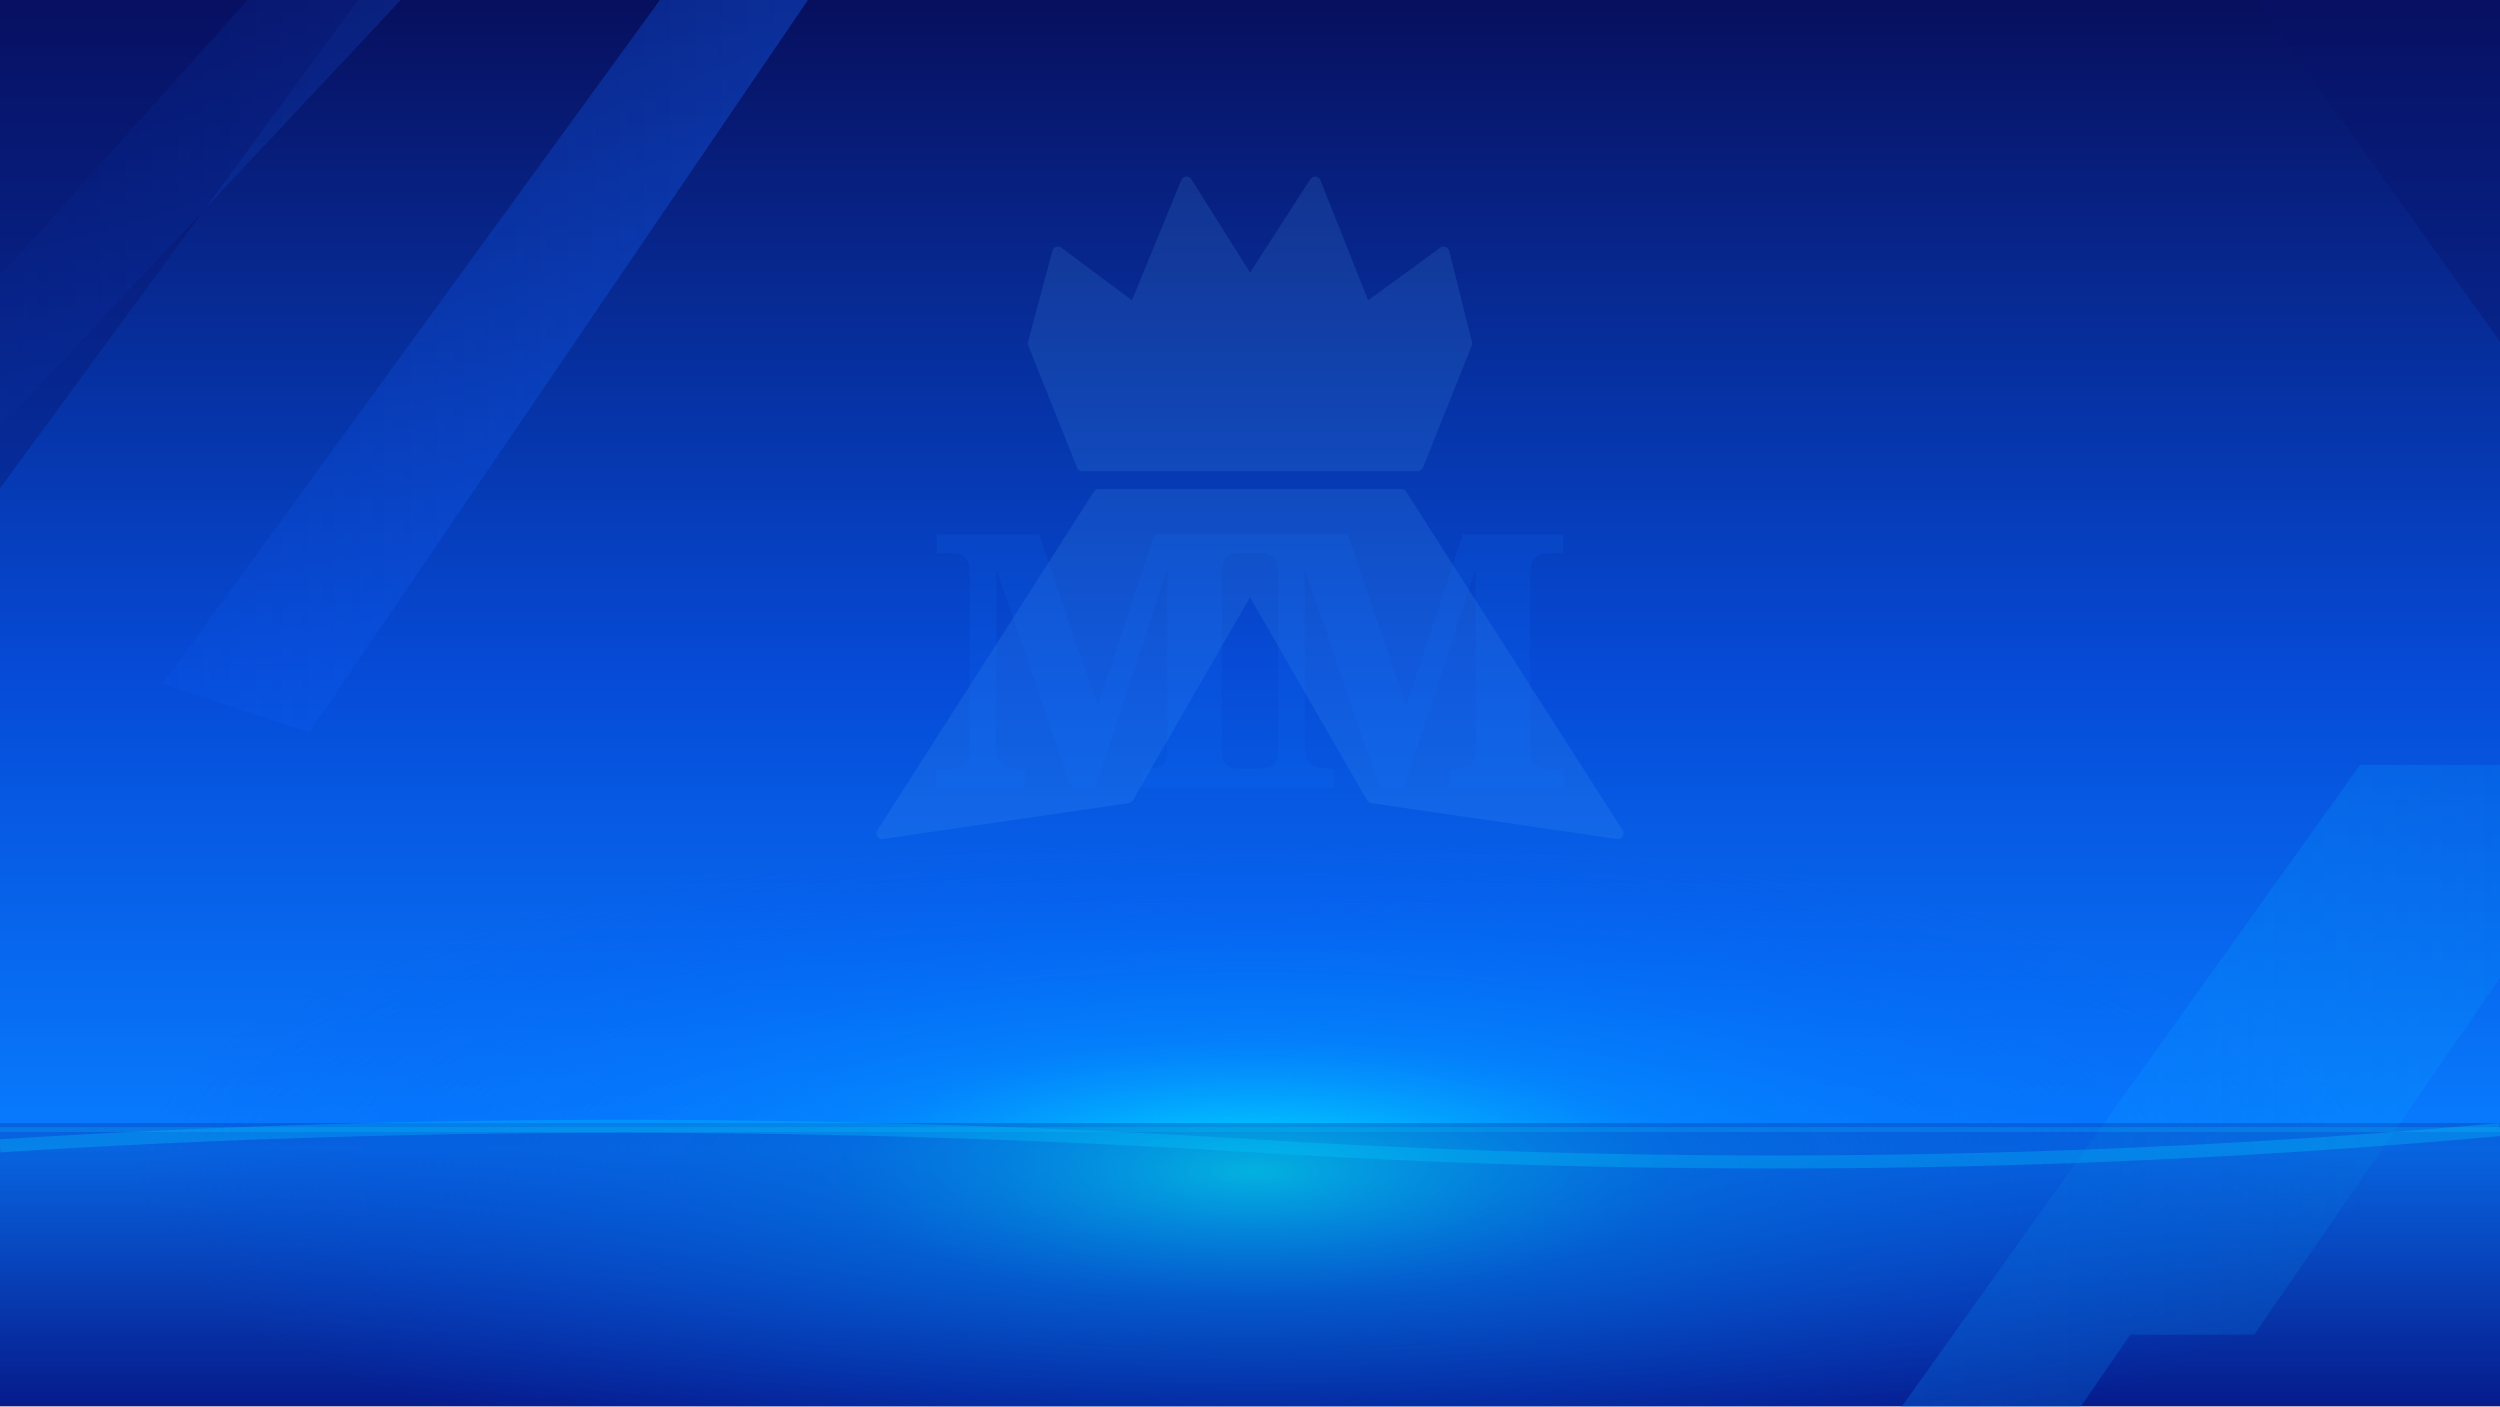
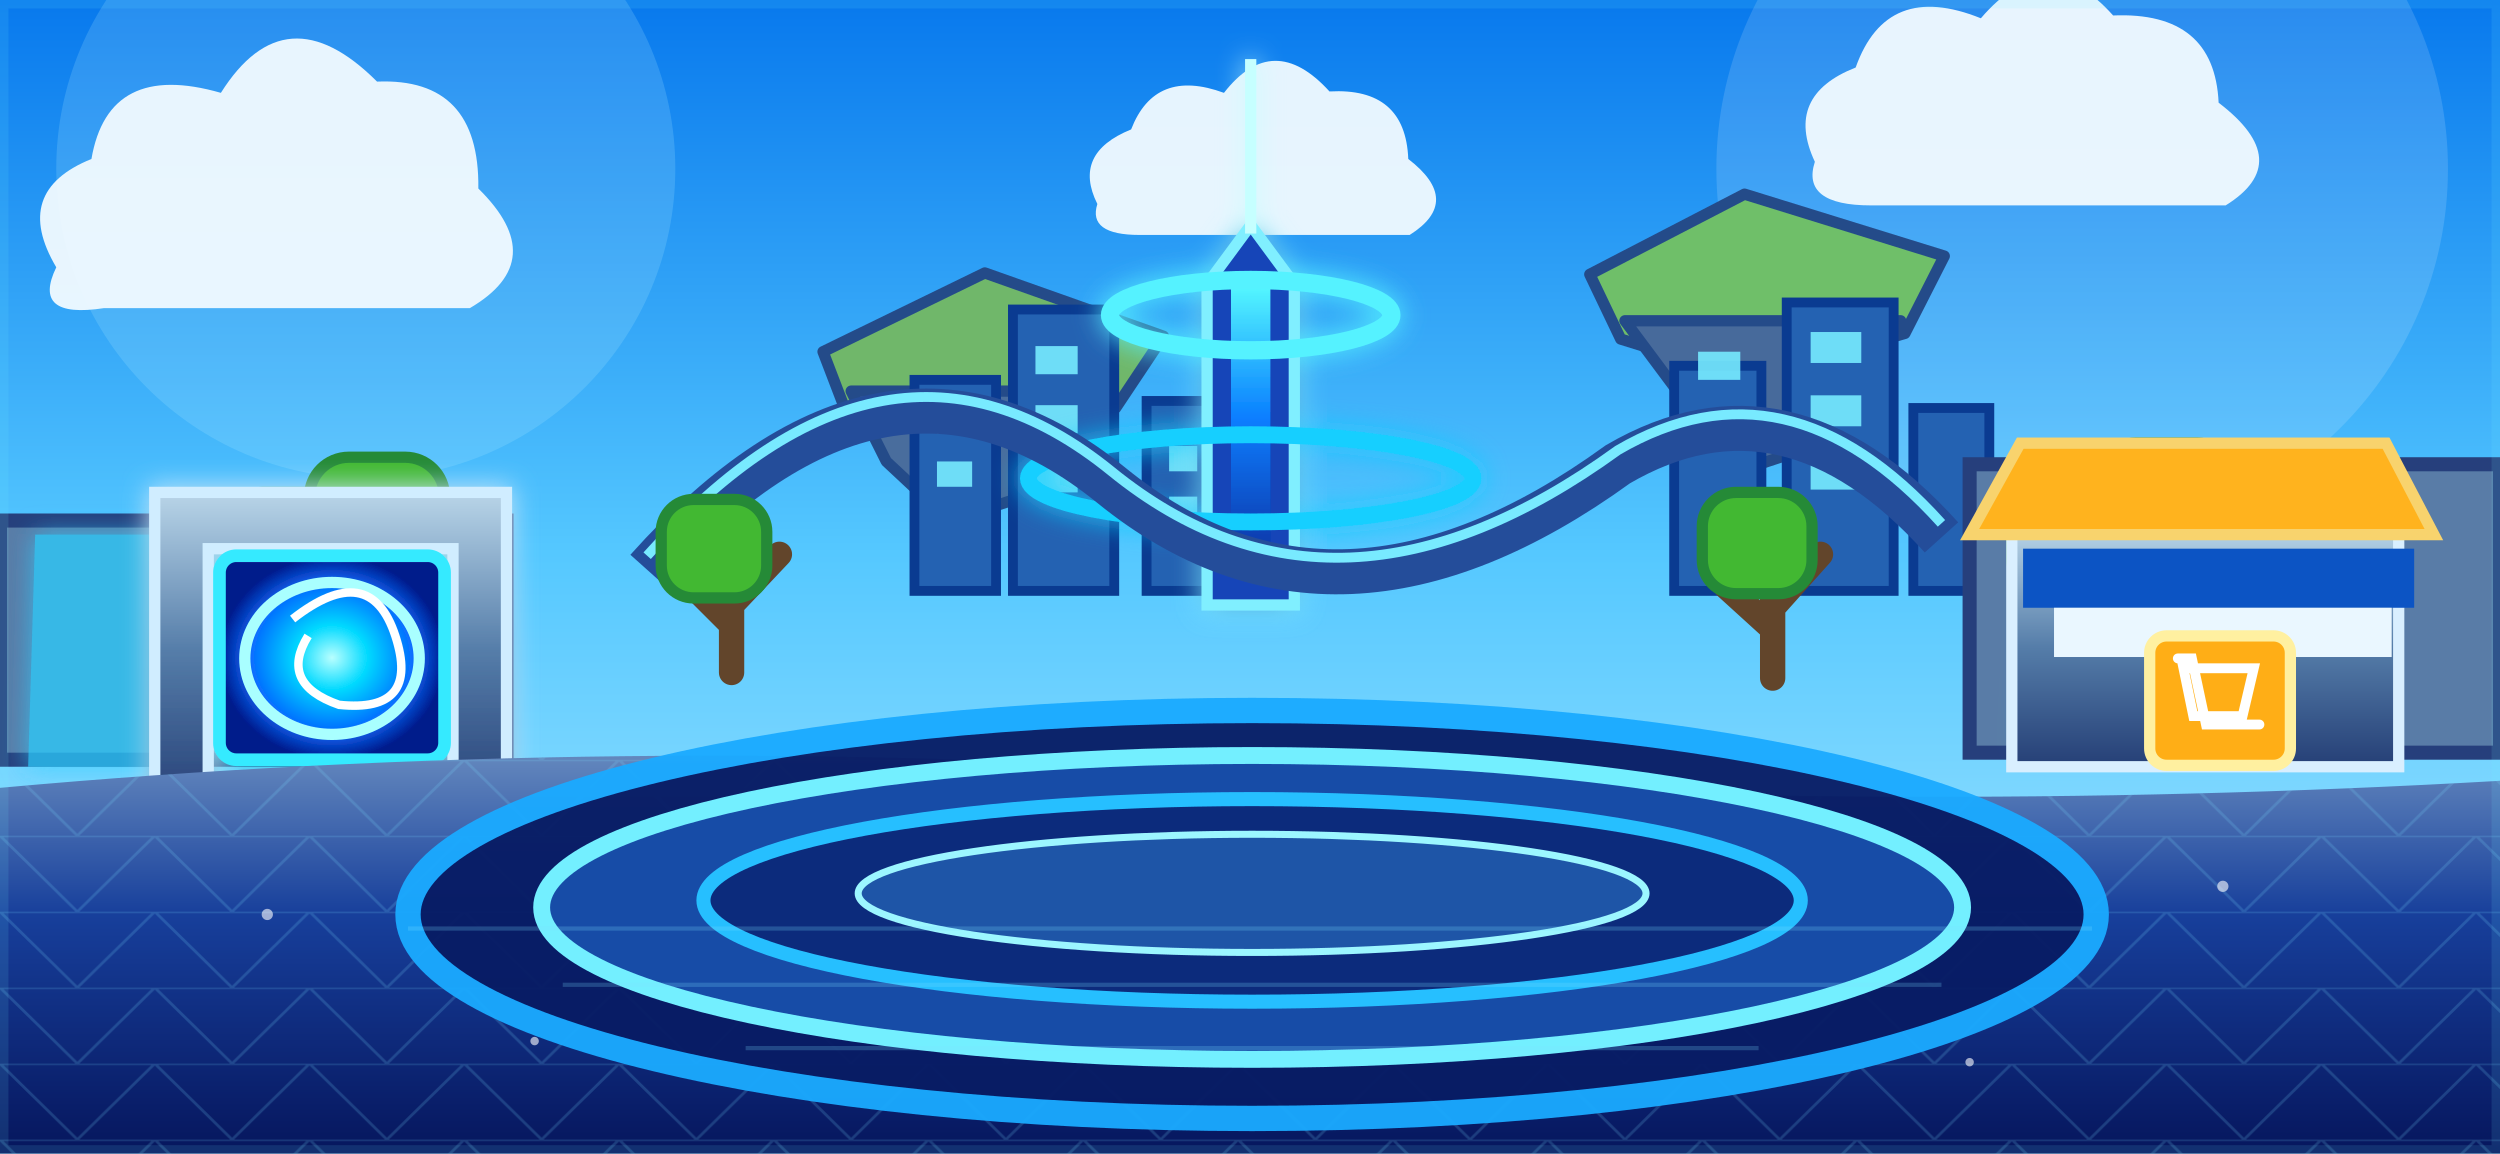
- <svg xmlns="http://www.w3.org/2000/svg" viewBox="0 0 1536 864" width="1536" height="864">
+ <svg xmlns="http://www.w3.org/2000/svg" viewBox="0 0 1777 820" width="1777" height="820">
  <defs>
-     <linearGradient id="bg" x2="0" y2="1">
-       <stop stop-color="#07105f" />
-       <stop offset=".48" stop-color="#064bd7" />
-       <stop offset=".82" stop-color="#087cff" />
-       <stop offset="1" stop-color="#061d91" />
+     <linearGradient id="sky" x2="0" y2="1">
+       <stop stop-color="#0879ed" />
+       <stop offset=".48" stop-color="#55c8ff" />
+       <stop offset="1" stop-color="#b5ecff" />
    </linearGradient>
-     <radialGradient id="glow">
-       <stop stop-color="#00eaff" stop-opacity=".95" />
-       <stop offset=".38" stop-color="#008cff" stop-opacity=".55" />
-       <stop offset="1" stop-color="#0052ff" stop-opacity="0" />
+     <linearGradient id="stone" x2="0" y2="1">
+       <stop stop-color="#b9d5e8" />
+       <stop offset=".5" stop-color="#557da9" />
+       <stop offset="1" stop-color="#253f76" />
+     </linearGradient>
+     <linearGradient id="blue" x2="0" y2="1">
+       <stop stop-color="#53f5ff" />
+       <stop offset=".45" stop-color="#087eff" />
+       <stop offset="1" stop-color="#092b9a" />
+     </linearGradient>
+     <linearGradient id="floor" x2="0" y2="1">
+       <stop stop-color="#6387bd" />
+       <stop offset=".4" stop-color="#173f9b" />
+       <stop offset="1" stop-color="#06165d" />
+     </linearGradient>
+     <linearGradient id="gold" x2="0" y2="1">
+       <stop stop-color="#ffe76b" />
+       <stop offset="1" stop-color="#f28a08" />
+     </linearGradient>
+     <radialGradient id="portal">
+       <stop stop-color="#b8ffff" />
+       <stop offset=".32" stop-color="#00d9ff" />
+       <stop offset=".72" stop-color="#076cff" />
+       <stop offset="1" stop-color="#061a8b" />
    </radialGradient>
-     <linearGradient id="beam">
-       <stop stop-color="#1264ff" stop-opacity="0" />
-       <stop offset=".5" stop-color="#1264ff" stop-opacity=".55" />
-       <stop offset="1" stop-color="#00baff" stop-opacity=".08" />
-     </linearGradient>
-     <linearGradient id="logo" x2="0" y2="1">
-       <stop stop-color="#167bff" stop-opacity=".25" />
-       <stop offset="1" stop-color="#071c91" stop-opacity=".12" />
-     </linearGradient>
+     <filter id="glow">
+       <feGaussianBlur stdDeviation="9" result="b" />
+       <feMerge>
+         <feMergeNode in="b" />
+         <feMergeNode in="SourceGraphic" />
+       </feMerge>
+     </filter>
+     <pattern id="tiles" width="110" height="54" patternUnits="userSpaceOnUse">
+       <path d="M0 0H110M0 0L55 54M110 0L55 54" fill="none" stroke="#7edfff" stroke-opacity=".22" stroke-width="2" />
+     </pattern>
  </defs>
-   <rect width="1536" height="864" fill="url(#bg)" />
-   <ellipse cx="770" cy="720" rx="700" ry="210" fill="url(#glow)" />
-   <path d="M-90 270 170 -20h95L-35 300zM100 420 420 -20h90L190 450zM1150 890l300-420h100l-310 450zM1290 820l320-450h85l-310 450z" fill="url(#beam)" />
-   <path d="M0 0h220L0 300zM1536 0h-150L1536 210z" fill="#06116b" opacity=".35" />
-   <path d="M0 690h1536v174H0z" fill="#061a83" opacity=".25" />
-   <path d="M0 704 Q380 680 770 704T1536 694" fill="none" stroke="#00cfff" stroke-opacity=".28" stroke-width="8" />
-   <g opacity=".13" fill="#59b8ff" stroke="#59b8ff" stroke-width="7" stroke-linejoin="round">
-     <path d="M635 211 650 155 697 190 729 112 768 174 808 112 839 190 887 155 901 211 871 286 665 286z" />
-     <path d="M675 304 542 512 693 490 768 360 843 490 994 512 861 304z" />
-     <path d="M687 322h162v164H687z" opacity=".08" />
+   <rect width="1777" height="820" fill="url(#sky)" />
+   <circle cx="260" cy="120" r="220" fill="#b9f1ff" opacity=".18" />
+   <circle cx="1480" cy="120" r="260" fill="#fff" opacity=".14" />
+   <g fill="#f3fbff" opacity=".94">
+     <path d="M40 190q-32-54 25-77 12-70 92-47 46-73 111-8 73-3 72 76 52 51-6 85H74q-52 8-34-29z" />
+     <path d="M1290 115q-22-47 29-67 22-62 89-35 47-55 94-2 72-3 75 62 55 42 5 73h-252q-50 0-40-31z" />
+     <path d="M780 145q-18-36 24-53 17-44 66-26 35-45 75-1 54-3 56 48 39 30 1 54H810q-37 0-30-22z" />
  </g>
-   <g fill="#1474ff" opacity=".12" font-family="Georgia,serif" font-weight="900" text-anchor="middle">
-     <text x="768" y="484" font-size="218" letter-spacing="-18">MM</text>
+   <g stroke="#244b89" stroke-width="8" stroke-linejoin="round">
+     <path d="M585 250l115-56 127 45-34 51-100 35-90-28z" fill="#70b76a" />
+     <path d="M605 278l178 0-40 70-68 22-45-42z" fill="#496d9d" />
+     <path d="M1130 195l110-57 142 44-28 55-112 32-90-28z" fill="#6fbf69" />
+     <path d="M1155 228l196 0-43 83-70 23-45-55z" fill="#476a9b" />
  </g>
-   <path d="M0 694h1536" stroke="#08c8ff" stroke-opacity=".22" stroke-width="3" />
+   <g fill="#2462b2" stroke="#0a3b91" stroke-width="7">
+     <path d="M650 420V270h58v150z" />
+     <path d="M720 420V220h72v200z" />
+     <path d="M815 420V285h55v135z" />
+     <path d="M1190 420V260h62v160z" />
+     <path d="M1270 420V215h76v205z" />
+     <path d="M1360 420V290h54v130z" />
+   </g>
+   <g fill="#76eaff" opacity=".9">
+     <path d="M666 290h25v18h-25zm0 38h25v18h-25zm70-82h30v20h-30zm0 42h30v20h-30zm0 42h30v20h-30zm95-13h20v18h-20zm0 36h20v18h-20zm376-103h30v20h-30zm0 42h30v20h-30zm80-56h36v22h-36zm0 45h36v22h-36zm0 45h36v22h-36z" />
+   </g>
+   <g filter="url(#glow)">
+     <path d="M858 430V202l31-42 31 42v228z" fill="#1645b8" stroke="#80efff" stroke-width="8" />
+     <path d="M875 205h28v205h-28z" fill="url(#blue)" />
+     <path d="M889 42v124" stroke="#c6ffff" stroke-width="8" />
+     <ellipse cx="889" cy="224" rx="100" ry="25" fill="none" stroke="#55f2ff" stroke-width="13" />
+     <ellipse cx="889" cy="340" rx="158" ry="31" fill="none" stroke="#19cfff" stroke-width="12" />
+   </g>
+   <path d="M460 405q170-190 330-60t360-15q120-70 230 52" fill="none" stroke="#244d9a" stroke-width="32" />
+   <path d="M460 395q170-190 330-60t360-15q120-70 230 52" fill="none" stroke="#78eaff" stroke-width="7" />
+   <path d="M0 370h360v170H0zM1400 330h377v205h-377z" fill="#597ca7" stroke="#263f7c" stroke-width="10" />
+   <path d="M25 380h110l-10 165H20zM1450 345h75l-5 185h-80zM1540 350h50l-5 180h-50z" fill="#2bcfff" opacity=".72" filter="url(#glow)" />
+   <g stroke="#62452b" stroke-width="18" stroke-linecap="round">
+     <path d="M240 500v-95m-5 48-40-38m43 18 42-45M1490 495v-95m0 45-42-40m42 22 40-48M520 478v-72m0 38-32-32m32 18 34-36M1260 482v-75m0 40-33-30m33 15 34-38" />
+   </g>
+   <g fill="#42b832" stroke="#258a37" stroke-width="8">
+     <rect x="162" y="350" width="90" height="82" rx="25" />
+     <rect x="220" y="325" width="96" height="92" rx="28" />
+     <rect x="270" y="365" width="85" height="74" rx="25" />
+     <rect x="1430" y="340" width="90" height="82" rx="25" />
+     <rect x="1490" y="315" width="100" height="95" rx="28" />
+     <rect x="1540" y="355" width="84" height="75" rx="24" />
+     <rect x="470" y="355" width="75" height="70" rx="23" />
+     <rect x="1210" y="350" width="78" height="72" rx="24" />
+   </g>
+   <g filter="url(#glow)">
+     <path d="M110 575V350h250v225h-38V390H148v185z" fill="url(#stone)" stroke="#d0edff" stroke-width="8" />
+     <rect x="156" y="395" width="160" height="145" rx="12" fill="url(#portal)" stroke="#35eaff" stroke-width="9" />
+     <ellipse cx="236" cy="468" rx="62" ry="54" fill="none" stroke="#a9ffff" stroke-width="8" />
+     <path d="M208 440q55-43 73 12t-40 49q-43-15-22-49" fill="none" stroke="#fff" stroke-width="6" />
+   </g>
+   <g>
+     <path d="M1430 545V375h275v170z" fill="url(#stone)" stroke="#d9efff" stroke-width="8" />
+     <path d="M1400 380h330l-34-65h-260z" fill="#ffb31e" stroke="#f8d36d" stroke-width="8" />
+     <path d="M1438 390h278v42h-278z" fill="#0c54c4" />
+     <path d="M1460 432h240v35h-240z" fill="#eaf7ff" />
+     <rect x="1528" y="452" width="100" height="92" rx="12" fill="#ffae16" stroke="#fff0a0" stroke-width="8" />
+     <path d="M1552 475h50l-8 34h-35zM1548 468h10l10 47h38" fill="none" stroke="#fff" stroke-width="7" stroke-linecap="round" />
+   </g>
+   <path d="M0 560Q440 520 890 550T1777 555V820H0z" fill="url(#floor)" />
+   <path d="M0 560Q440 520 890 550T1777 555V820H0z" fill="url(#tiles)" opacity=".8" />
+   <ellipse cx="890" cy="650" rx="600" ry="145" fill="#071b64" stroke="#1aaaff" stroke-width="18" opacity=".95" />
+   <ellipse cx="890" cy="645" rx="505" ry="108" fill="#174ca7" stroke="#73efff" stroke-width="12" />
+   <ellipse cx="890" cy="640" rx="390" ry="72" fill="#0c2b7c" stroke="#26bfff" stroke-width="10" />
+   <ellipse cx="890" cy="635" rx="280" ry="42" fill="#1e55a7" stroke="#9cf6ff" stroke-width="5" />
+   <path d="M290 660h1197M400 700h980M530 745h720" stroke="#7edfff" stroke-opacity=".22" stroke-width="3" />
+   <g fill="#fff" opacity=".6">
+     <circle cx="190" cy="650" r="4" />
+     <circle cx="1580" cy="630" r="4" />
+     <circle cx="380" cy="740" r="3" />
+     <circle cx="1400" cy="755" r="3" />
+   </g>
+   <rect width="1777" height="820" fill="none" stroke="#74e9ff" stroke-opacity=".12" stroke-width="12" />
</svg>
